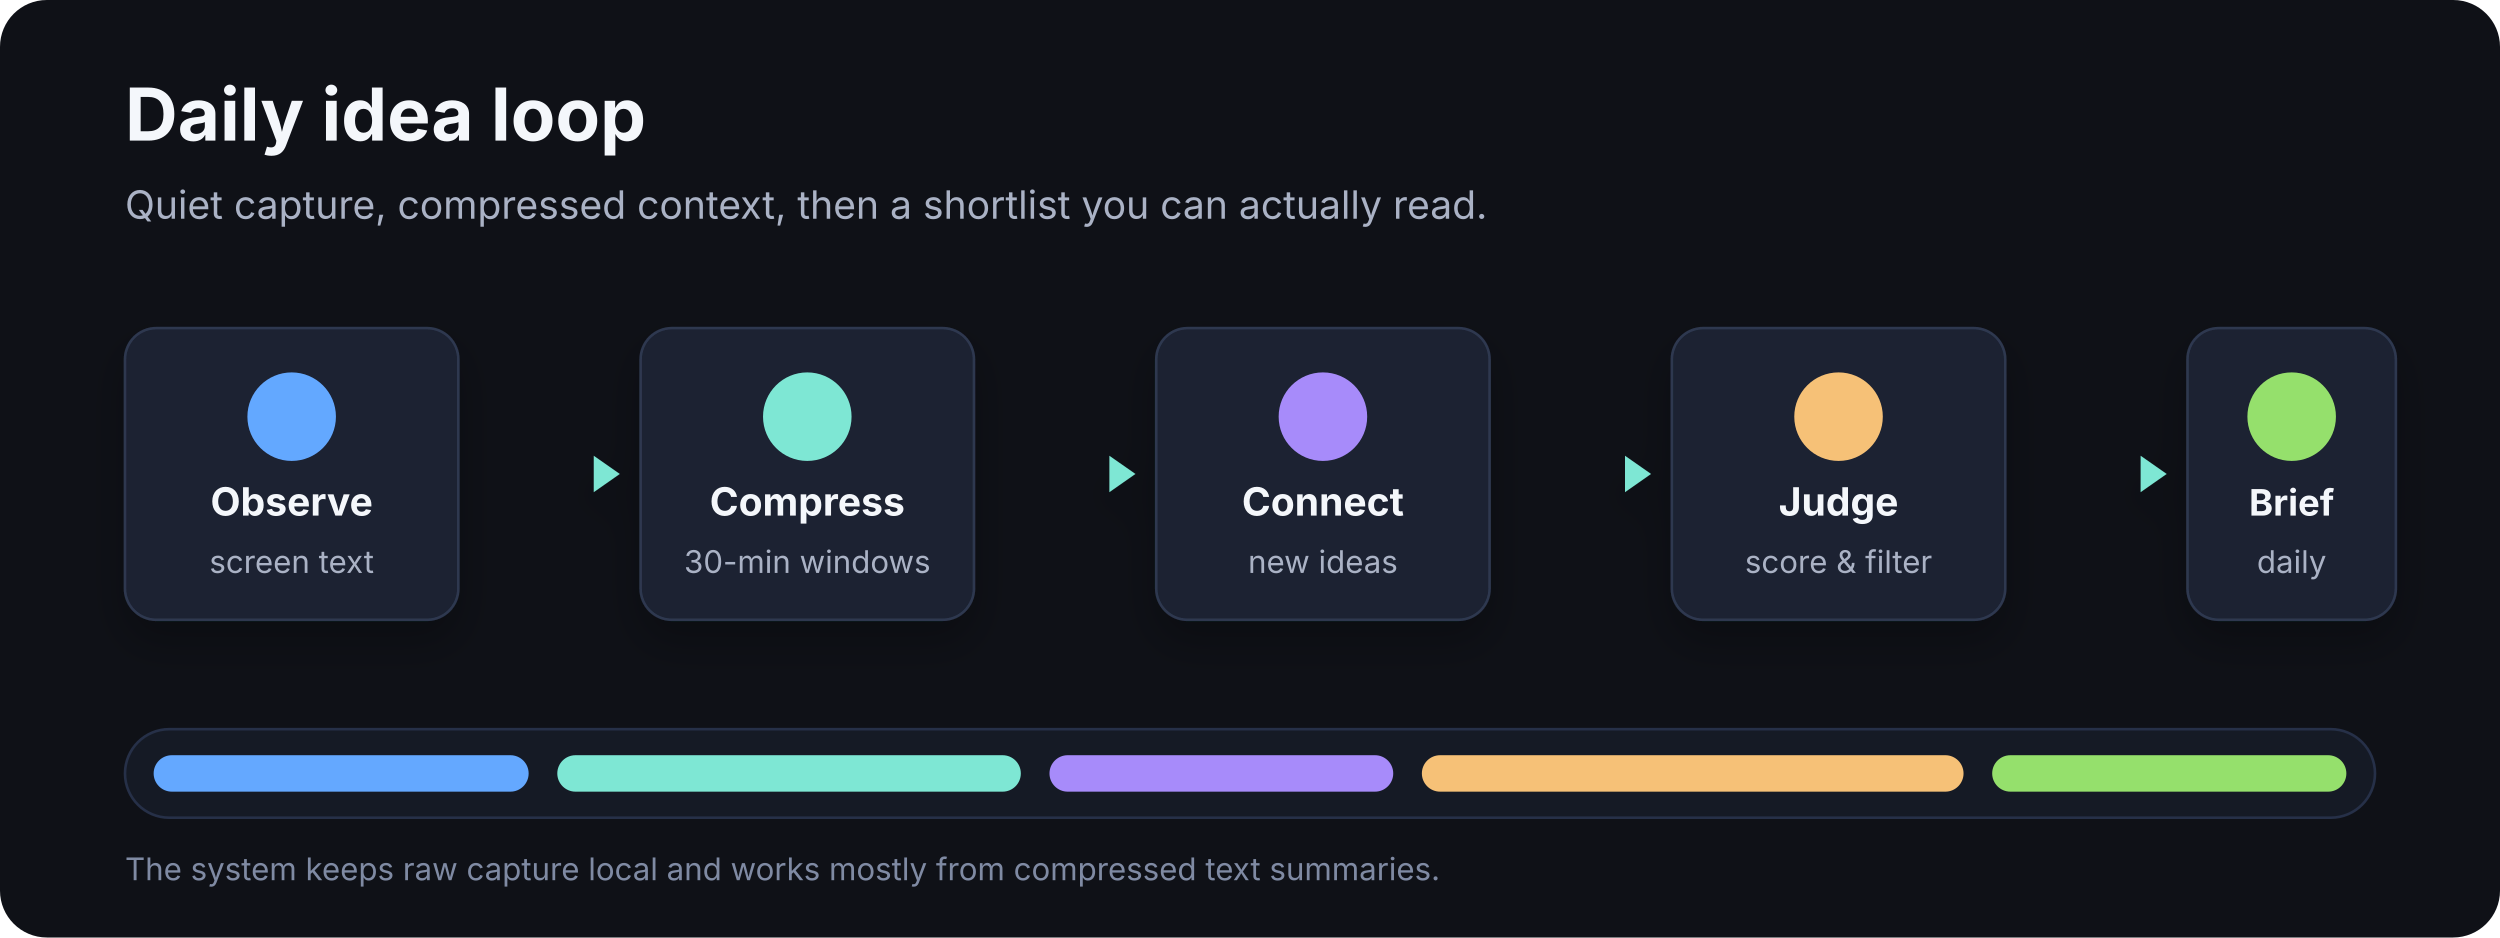
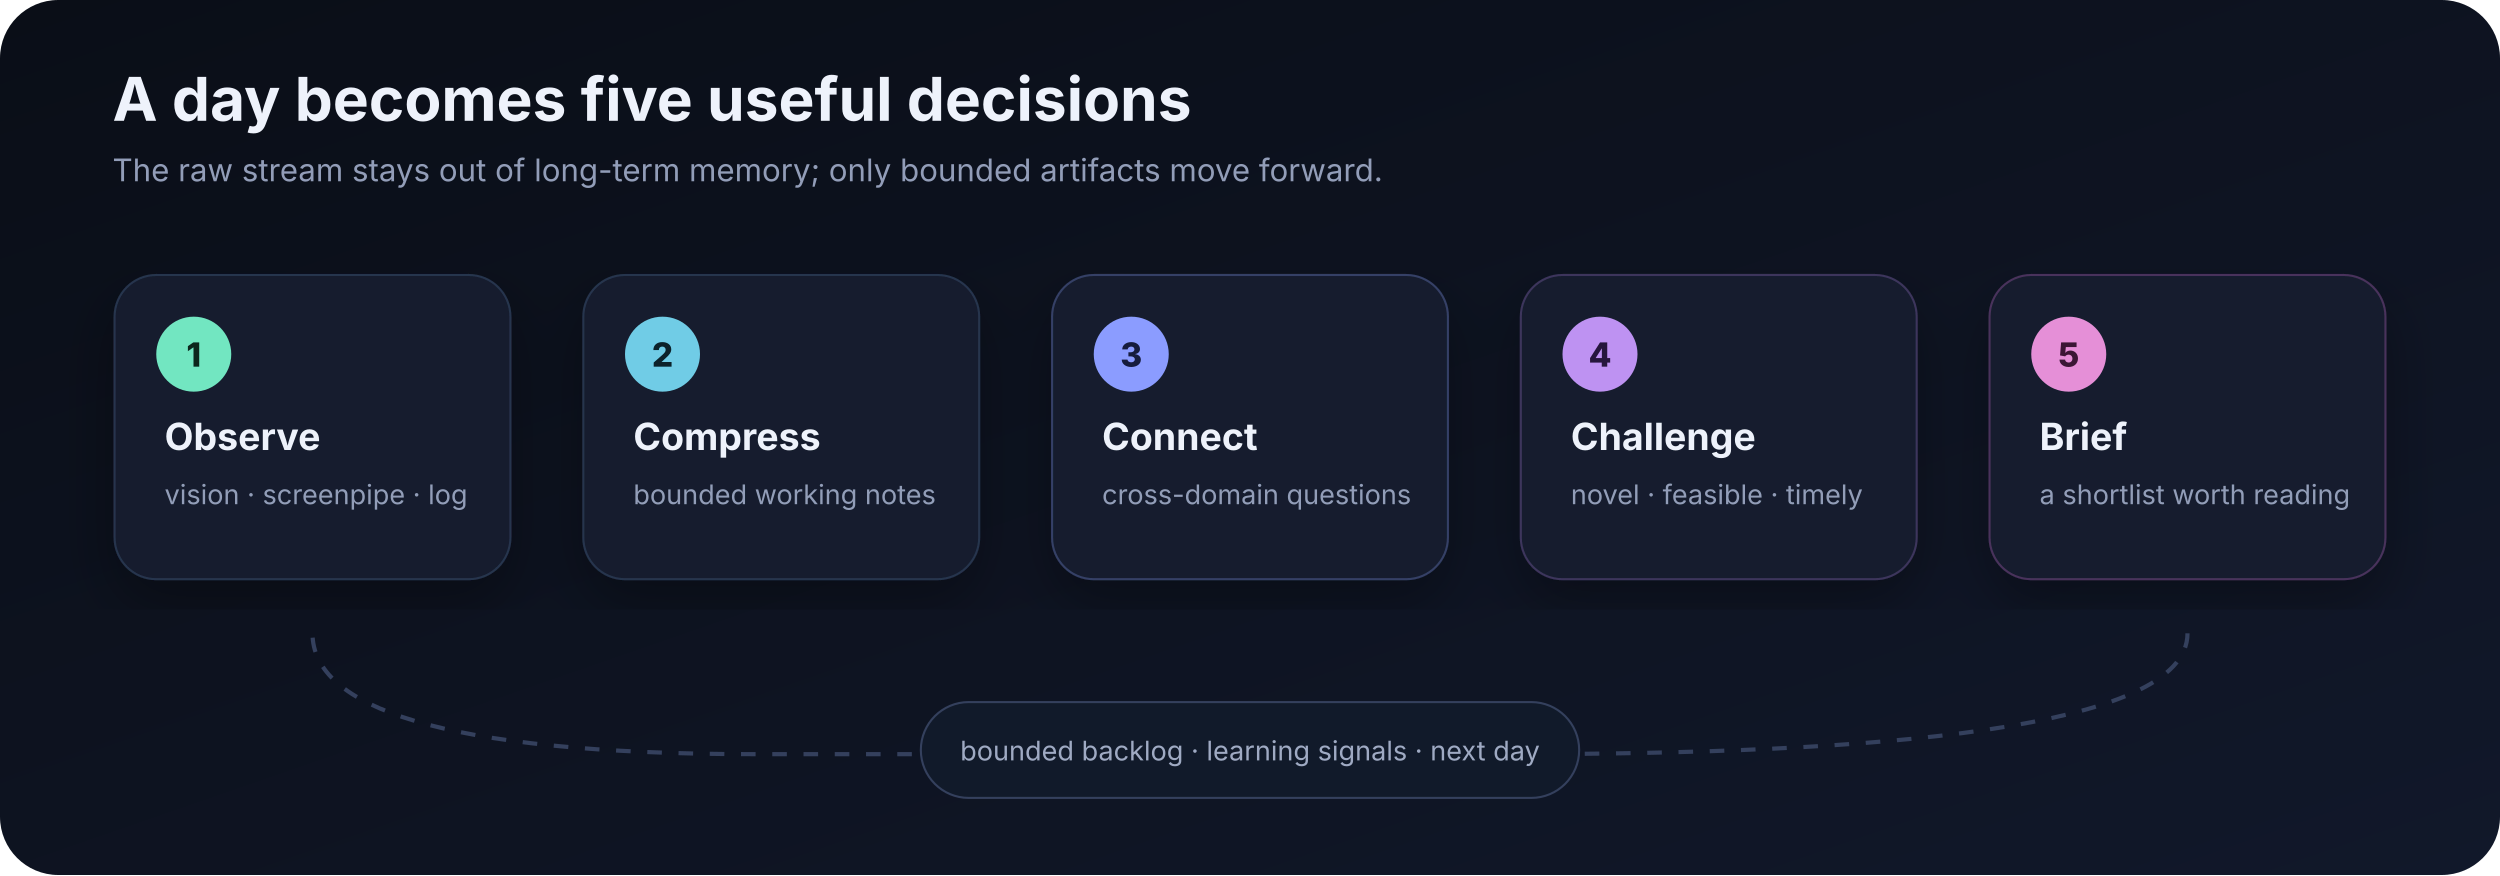
- <svg xmlns="http://www.w3.org/2000/svg" width="960" height="360" viewBox="0 0 960 360" role="img" aria-labelledby="title desc">
-   <rect width="960" height="360" rx="18" fill="#0f1117" />
-   <text x="48" y="54" fill="#f4f7fb" font-family="Inter,Segoe UI,Arial,sans-serif" font-size="28" font-weight="700">Daily idea loop</text>
-   <text x="48" y="84" fill="#aab2c5" font-family="Inter,Segoe UI,Arial,sans-serif" font-size="15">Quiet capture, compressed context, then a shortlist you can actually read.</text>
+ <svg xmlns="http://www.w3.org/2000/svg" width="1200" height="420" viewBox="0 0 1200 420" role="img" aria-labelledby="title desc">
  <defs>
-     <linearGradient id="blue" x1="0" x2="1">
-       <stop offset="0" stop-color="#64a8ff" />
-       <stop offset="1" stop-color="#7ee7d4" />
+     <linearGradient id="bg" x1="0" y1="0" x2="1" y2="1">
+       <stop stop-color="#0a0e17" />
+       <stop offset="1" stop-color="#11182a" />
    </linearGradient>
-     <filter id="shadow" x="-10%" y="-20%" width="120%" height="140%">
-       <feDropShadow dx="0" dy="8" stdDeviation="8" flood-color="#000" flood-opacity="0.25" />
+     <linearGradient id="line" x1="0" y1="0" x2="1" y2="0">
+       <stop stop-color="#72e6c1" />
+       <stop offset=".5" stop-color="#8b9cff" />
+       <stop offset="1" stop-color="#d28cff" />
+     </linearGradient>
+     <filter id="shadow">
+       <feDropShadow dx="0" dy="12" stdDeviation="14" flood-opacity=".32" />
    </filter>
  </defs>
-   <g font-family="Inter,Segoe UI,Arial,sans-serif" filter="url(#shadow)">
-     <g transform="translate(48 126)">
-       <rect width="128" height="112" rx="12" fill="#1b2130" stroke="#2e3850" />
-       <circle cx="64" cy="34" r="17" fill="#64a8ff" />
-       <text x="64" y="72" text-anchor="middle" fill="#f4f7fb" font-size="15" font-weight="700">Observe</text>
-       <text x="64" y="94" text-anchor="middle" fill="#aab2c5" font-size="12">screen text</text>
+   <rect width="1200" height="420" rx="28" fill="url(#bg)" />
+   <text x="54" y="58" fill="#eef2fb" font-family="Inter,Segoe UI,sans-serif" font-size="29" font-weight="750">A day becomes five useful decisions</text>
+   <text x="54" y="87" fill="#929db8" font-family="Inter,Segoe UI,sans-serif" font-size="15">The raw stream stays out of long-term memory; only bounded artifacts move forward.</text>
+   <path d="M150 205 H1050" stroke="url(#line)" stroke-width="4" stroke-linecap="round" opacity=".75" />
+   <g font-family="Inter,Segoe UI,sans-serif" filter="url(#shadow)">
+     <g transform="translate(55 132)">
+       <rect width="190" height="146" rx="20" fill="#151d2d" stroke="#28344e" />
+       <circle cx="38" cy="38" r="18" fill="#72e6c1" />
+       <text x="38" y="44" text-anchor="middle" fill="#08271f" font-size="16" font-weight="800">1</text>
+       <text x="24" y="84" fill="#eef2fb" font-size="18" font-weight="700">Observe</text>
+       <text x="24" y="110" fill="#929db8" font-size="13">vision · screenpipe · log</text>
    </g>
-     <path d="M184 182 H238" stroke="url(#blue)" stroke-width="4" stroke-linecap="round" />
-     <path d="M238 182 l-10 -7 v14 z" fill="#7ee7d4" />
-     <g transform="translate(246 126)">
-       <rect width="128" height="112" rx="12" fill="#1b2130" stroke="#2e3850" />
-       <circle cx="64" cy="34" r="17" fill="#7ee7d4" />
-       <text x="64" y="72" text-anchor="middle" fill="#f4f7fb" font-size="15" font-weight="700">Compress</text>
-       <text x="64" y="94" text-anchor="middle" fill="#aab2c5" font-size="12">30-min windows</text>
+     <g transform="translate(280 132)">
+       <rect width="190" height="146" rx="20" fill="#151d2d" stroke="#28344e" />
+       <circle cx="38" cy="38" r="18" fill="#70cce6" />
+       <text x="38" y="44" text-anchor="middle" fill="#08212b" font-size="16" font-weight="800">2</text>
+       <text x="24" y="84" fill="#eef2fb" font-size="18" font-weight="700">Compress</text>
+       <text x="24" y="110" fill="#929db8" font-size="13">bounded working notes</text>
    </g>
-     <path d="M382 182 H436" stroke="url(#blue)" stroke-width="4" stroke-linecap="round" />
-     <path d="M436 182 l-10 -7 v14 z" fill="#7ee7d4" />
-     <g transform="translate(444 126)">
-       <rect width="128" height="112" rx="12" fill="#1b2130" stroke="#2e3850" />
-       <circle cx="64" cy="34" r="17" fill="#a78bfa" />
-       <text x="64" y="72" text-anchor="middle" fill="#f4f7fb" font-size="15" font-weight="700">Connect</text>
-       <text x="64" y="94" text-anchor="middle" fill="#aab2c5" font-size="12">new ideas</text>
+     <g transform="translate(505 132)">
+       <rect width="190" height="146" rx="20" fill="#151d2d" stroke="#354066" />
+       <circle cx="38" cy="38" r="18" fill="#8b9cff" />
+       <text x="38" y="44" text-anchor="middle" fill="#151a3d" font-size="16" font-weight="800">3</text>
+       <text x="24" y="84" fill="#eef2fb" font-size="18" font-weight="700">Connect</text>
+       <text x="24" y="110" fill="#929db8" font-size="13">cross-domain questions</text>
    </g>
-     <path d="M580 182 H634" stroke="url(#blue)" stroke-width="4" stroke-linecap="round" />
-     <path d="M634 182 l-10 -7 v14 z" fill="#7ee7d4" />
-     <g transform="translate(642 126)">
-       <rect width="128" height="112" rx="12" fill="#1b2130" stroke="#2e3850" />
-       <circle cx="64" cy="34" r="17" fill="#f6c177" />
-       <text x="64" y="72" text-anchor="middle" fill="#f4f7fb" font-size="15" font-weight="700">Judge</text>
-       <text x="64" y="94" text-anchor="middle" fill="#aab2c5" font-size="12">score &amp; filter</text>
+     <g transform="translate(730 132)">
+       <rect width="190" height="146" rx="20" fill="#151d2d" stroke="#3c355c" />
+       <circle cx="38" cy="38" r="18" fill="#be92f2" />
+       <text x="38" y="44" text-anchor="middle" fill="#28163d" font-size="16" font-weight="800">4</text>
+       <text x="24" y="84" fill="#eef2fb" font-size="18" font-weight="700">Challenge</text>
+       <text x="24" y="110" fill="#929db8" font-size="13">novel · feasible · timely</text>
    </g>
-     <path d="M778 182 H832" stroke="url(#blue)" stroke-width="4" stroke-linecap="round" />
-     <path d="M832 182 l-10 -7 v14 z" fill="#7ee7d4" />
-     <g transform="translate(840 126)">
-       <rect width="80" height="112" rx="12" fill="#1b2130" stroke="#2e3850" />
-       <circle cx="40" cy="34" r="17" fill="#95e06c" />
-       <text x="40" y="72" text-anchor="middle" fill="#f4f7fb" font-size="14" font-weight="700">Brief</text>
-       <text x="40" y="94" text-anchor="middle" fill="#aab2c5" font-size="12">daily</text>
+     <g transform="translate(955 132)">
+       <rect width="190" height="146" rx="20" fill="#151d2d" stroke="#49335b" />
+       <circle cx="38" cy="38" r="18" fill="#e58fd7" />
+       <text x="38" y="44" text-anchor="middle" fill="#3b1534" font-size="16" font-weight="800">5</text>
+       <text x="24" y="84" fill="#eef2fb" font-size="18" font-weight="700">Brief</text>
+       <text x="24" y="110" fill="#929db8" font-size="13">a shortlist worth reading</text>
    </g>
  </g>
-   <g font-family="Inter,Segoe UI,Arial,sans-serif">
-     <rect x="48" y="280" width="864" height="34" rx="17" fill="#151a25" stroke="#263048" />
-     <rect x="59" y="290" width="144" height="14" rx="7" fill="#64a8ff" />
-     <rect x="214" y="290" width="178" height="14" rx="7" fill="#7ee7d4" />
-     <rect x="403" y="290" width="132" height="14" rx="7" fill="#a78bfa" />
-     <rect x="546" y="290" width="208" height="14" rx="7" fill="#f6c177" />
-     <rect x="765" y="290" width="136" height="14" rx="7" fill="#95e06c" />
-     <text x="48" y="338" fill="#7f8aa3" font-size="12">The system keeps raw capture local and works mostly from compressed text summaries.</text>
-   </g>
+   <path d="M1050 304 C1050 350 902 362 724 362 H362 C211 362 150 339 150 304" fill="none" stroke="#34405d" stroke-width="2" stroke-dasharray="7 8" />
+   <rect x="442" y="337" width="316" height="46" rx="23" fill="#111a2a" stroke="#34405d" />
+   <text x="600" y="365" text-anchor="middle" fill="#9faac3" font-family="Inter,Segoe UI,sans-serif" font-size="13">bounded backlog · learning signals · next day</text>
</svg>
